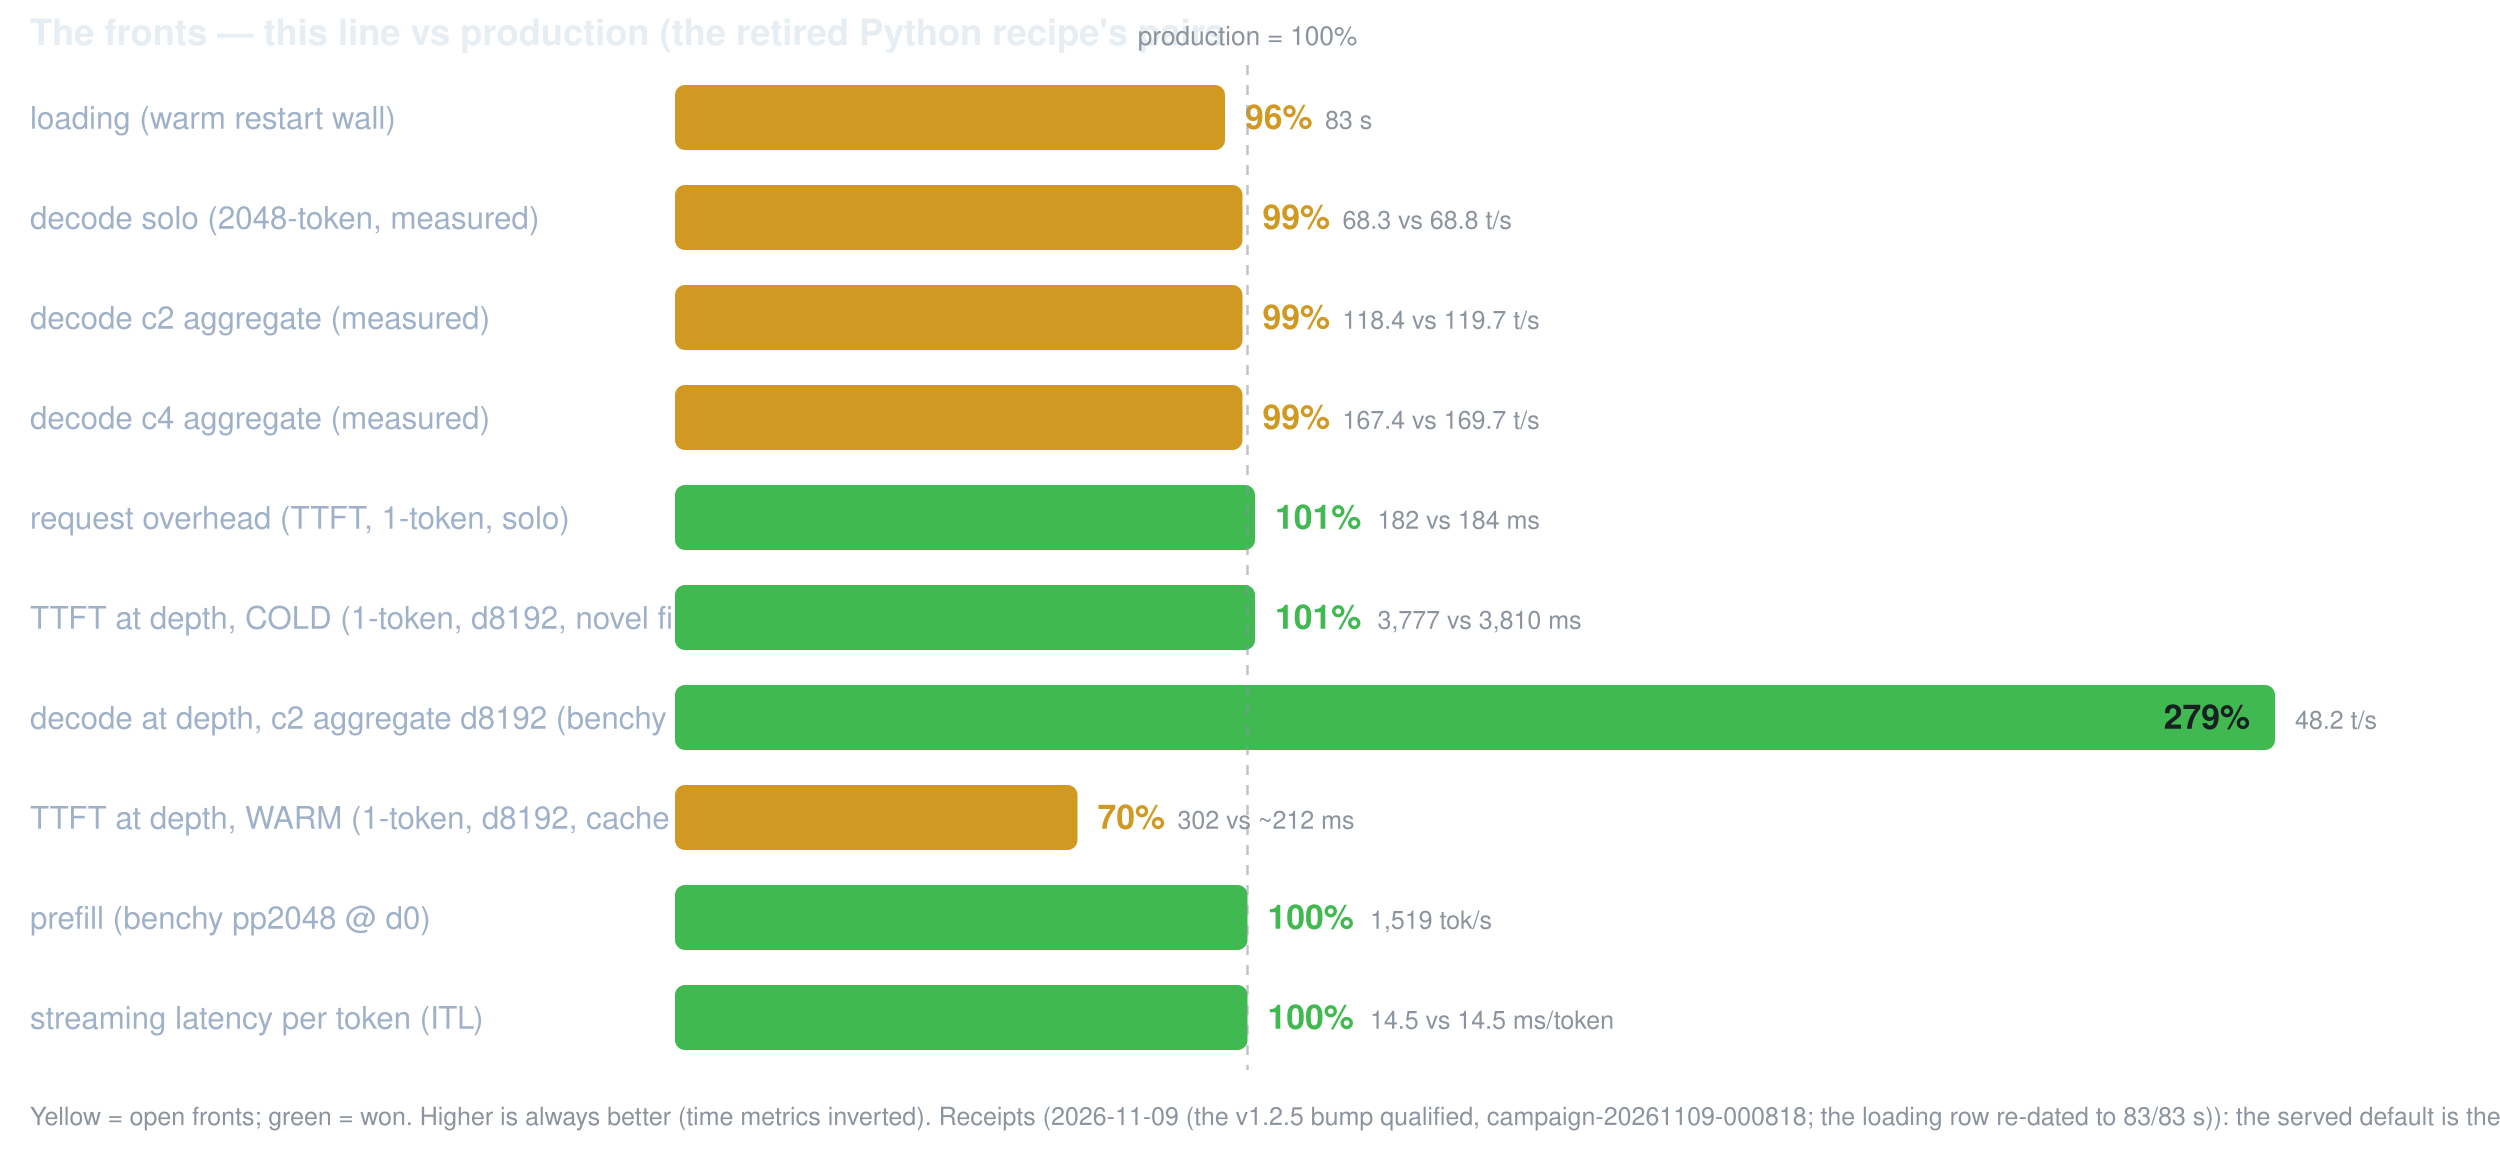
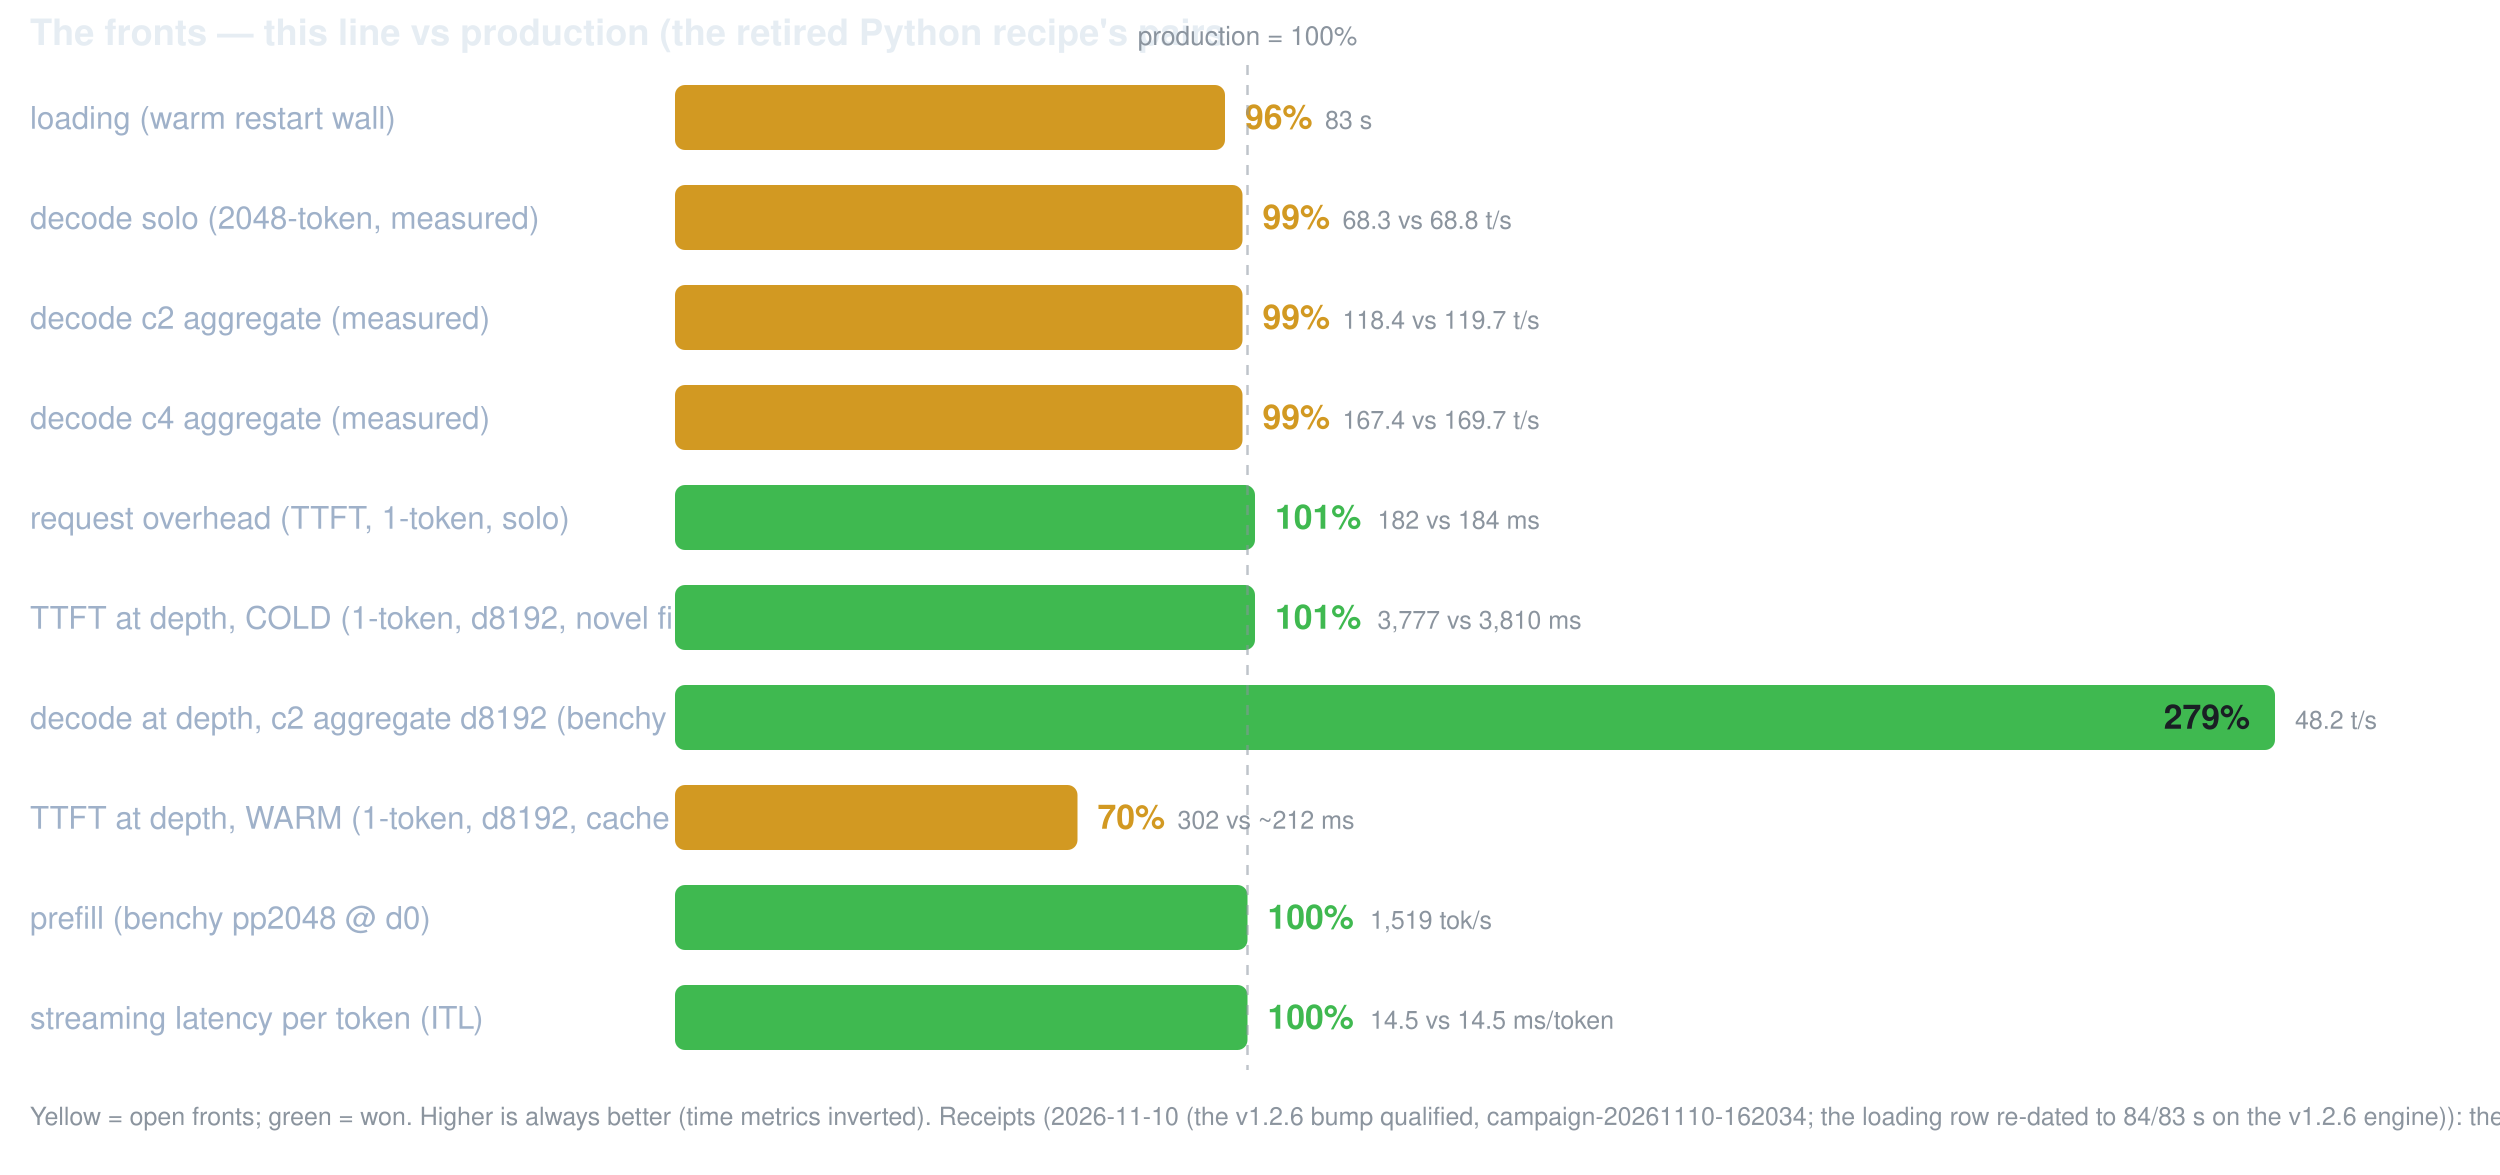
<svg xmlns="http://www.w3.org/2000/svg" viewBox="0 0 1000 470" width="1000" height="470" font-family="ui-sans-serif, -apple-system, 'Segoe UI', Helvetica, Arial, sans-serif">
  <text x="12" y="18" font-size="14.5" font-weight="700" fill="#e6edf3">The fronts — this line vs production (the retired Python recipe's pairs</text>
  <text x="499" y="18" font-size="10.5" fill="#8b949e" text-anchor="middle">production = 100%</text>
  <g>
    <text x="12" y="51.5" font-size="12.5" fill="#9fb1c9">loading (warm restart wall)</text>
    <rect x="270" y="34" width="220" height="26" rx="4" fill="#d29922" />
    <text x="498" y="51.5" font-size="13.5" font-weight="700" fill="#d29922">96%</text>
    <text x="530" y="51.5" font-size="10" fill="#8b949e">83 s</text>
    <text x="12" y="91.5" font-size="12.5" fill="#9fb1c9">decode solo (2048-token, measured)</text>
    <rect x="270" y="74" width="227" height="26" rx="4" fill="#d29922" />
    <text x="505" y="91.5" font-size="13.5" font-weight="700" fill="#d29922">99%</text>
    <text x="537" y="91.5" font-size="10" fill="#8b949e">68.3 vs 68.8 t/s</text>
    <text x="12" y="131.5" font-size="12.5" fill="#9fb1c9">decode c2 aggregate (measured)</text>
    <rect x="270" y="114" width="227" height="26" rx="4" fill="#d29922" />
    <text x="505" y="131.5" font-size="13.5" font-weight="700" fill="#d29922">99%</text>
    <text x="537" y="131.5" font-size="10" fill="#8b949e">118.4 vs 119.7 t/s</text>
    <text x="12" y="171.5" font-size="12.5" fill="#9fb1c9">decode c4 aggregate (measured)</text>
    <rect x="270" y="154" width="227" height="26" rx="4" fill="#d29922" />
    <text x="505" y="171.5" font-size="13.5" font-weight="700" fill="#d29922">99%</text>
    <text x="537" y="171.5" font-size="10" fill="#8b949e">167.4 vs 169.7 t/s</text>
    <text x="12" y="211.5" font-size="12.5" fill="#9fb1c9">request overhead (TTFT, 1-token, solo)</text>
    <rect x="270" y="194" width="232" height="26" rx="4" fill="#3fb950" />
    <text x="510" y="211.5" font-size="13.5" font-weight="700" fill="#3fb950">101%</text>
    <text x="551" y="211.5" font-size="10" fill="#8b949e">182 vs 184 ms</text>
    <text x="12" y="251.5" font-size="12.5" fill="#9fb1c9">TTFT at depth, COLD (1-token, d8192, novel fill)</text>
    <rect x="270" y="234" width="232" height="26" rx="4" fill="#3fb950" />
    <text x="510" y="251.5" font-size="13.5" font-weight="700" fill="#3fb950">101%</text>
    <text x="551" y="251.5" font-size="10" fill="#8b949e">3,777 vs 3,810 ms</text>
    <text x="12" y="291.5" font-size="12.5" fill="#9fb1c9">decode at depth, c2 aggregate d8192 (benchy tg128)</text>
    <rect x="270" y="274" width="640" height="26" rx="4" fill="#3fb950" />
    <text x="900" y="291.5" font-size="13.5" font-weight="700" fill="#1a1f24" text-anchor="end">279%</text>
    <text x="918" y="291.5" font-size="10" fill="#8b949e">48.2 t/s</text>
    <text x="12" y="331.5" font-size="12.5" fill="#9fb1c9">TTFT at depth, WARM (1-token, d8192, cache hit)</text>
    <rect x="270" y="314" width="161" height="26" rx="4" fill="#d29922" />
    <text x="439" y="331.5" font-size="13.5" font-weight="700" fill="#d29922">70%</text>
    <text x="471" y="331.5" font-size="10" fill="#8b949e">302 vs ~212 ms</text>
    <text x="12" y="371.5" font-size="12.5" fill="#9fb1c9">prefill (benchy pp2048 @ d0)</text>
    <rect x="270" y="354" width="229" height="26" rx="4" fill="#3fb950" />
    <text x="507" y="371.5" font-size="13.5" font-weight="700" fill="#3fb950">100%</text>
    <text x="548" y="371.5" font-size="10" fill="#8b949e">1,519 tok/s</text>
    <text x="12" y="411.5" font-size="12.5" fill="#9fb1c9">streaming latency per token (ITL)</text>
    <rect x="270" y="394" width="229" height="26" rx="4" fill="#3fb950" />
    <text x="507" y="411.5" font-size="13.5" font-weight="700" fill="#3fb950">100%</text>
    <text x="548" y="411.5" font-size="10" fill="#8b949e">14.5 vs 14.5 ms/token</text>
  </g>
  <line x1="499" y1="26" x2="499" y2="428" stroke="#8b949e" stroke-opacity="0.55" stroke-dasharray="4 4" />
-   <text x="12" y="450" font-size="10" fill="#8b949e">Yellow = open fronts; green = won. Higher is always better (time metrics inverted). Receipts (2026-11-09 (the v1.2.5 bump qualified, campaign-20261109-000818; the loading row re-dated to 83/83 s)): the served default is the TR3-4bpw checkpoint (reshared locally 120 -&gt; 55 shards, byte-identical,</text>
+   <text x="12" y="450" font-size="10" fill="#8b949e">Yellow = open fronts; green = won. Higher is always better (time metrics inverted). Receipts (2026-11-10 (the v1.2.6 bump qualified, campaign-20261110-162034; the loading row re-dated to 84/83 s on the v1.2.6 engine)): the served default is the TR3-4bpw checkpoint (reshared locally 120 -&gt; 55 shards, byte-identical,</text>
</svg>
